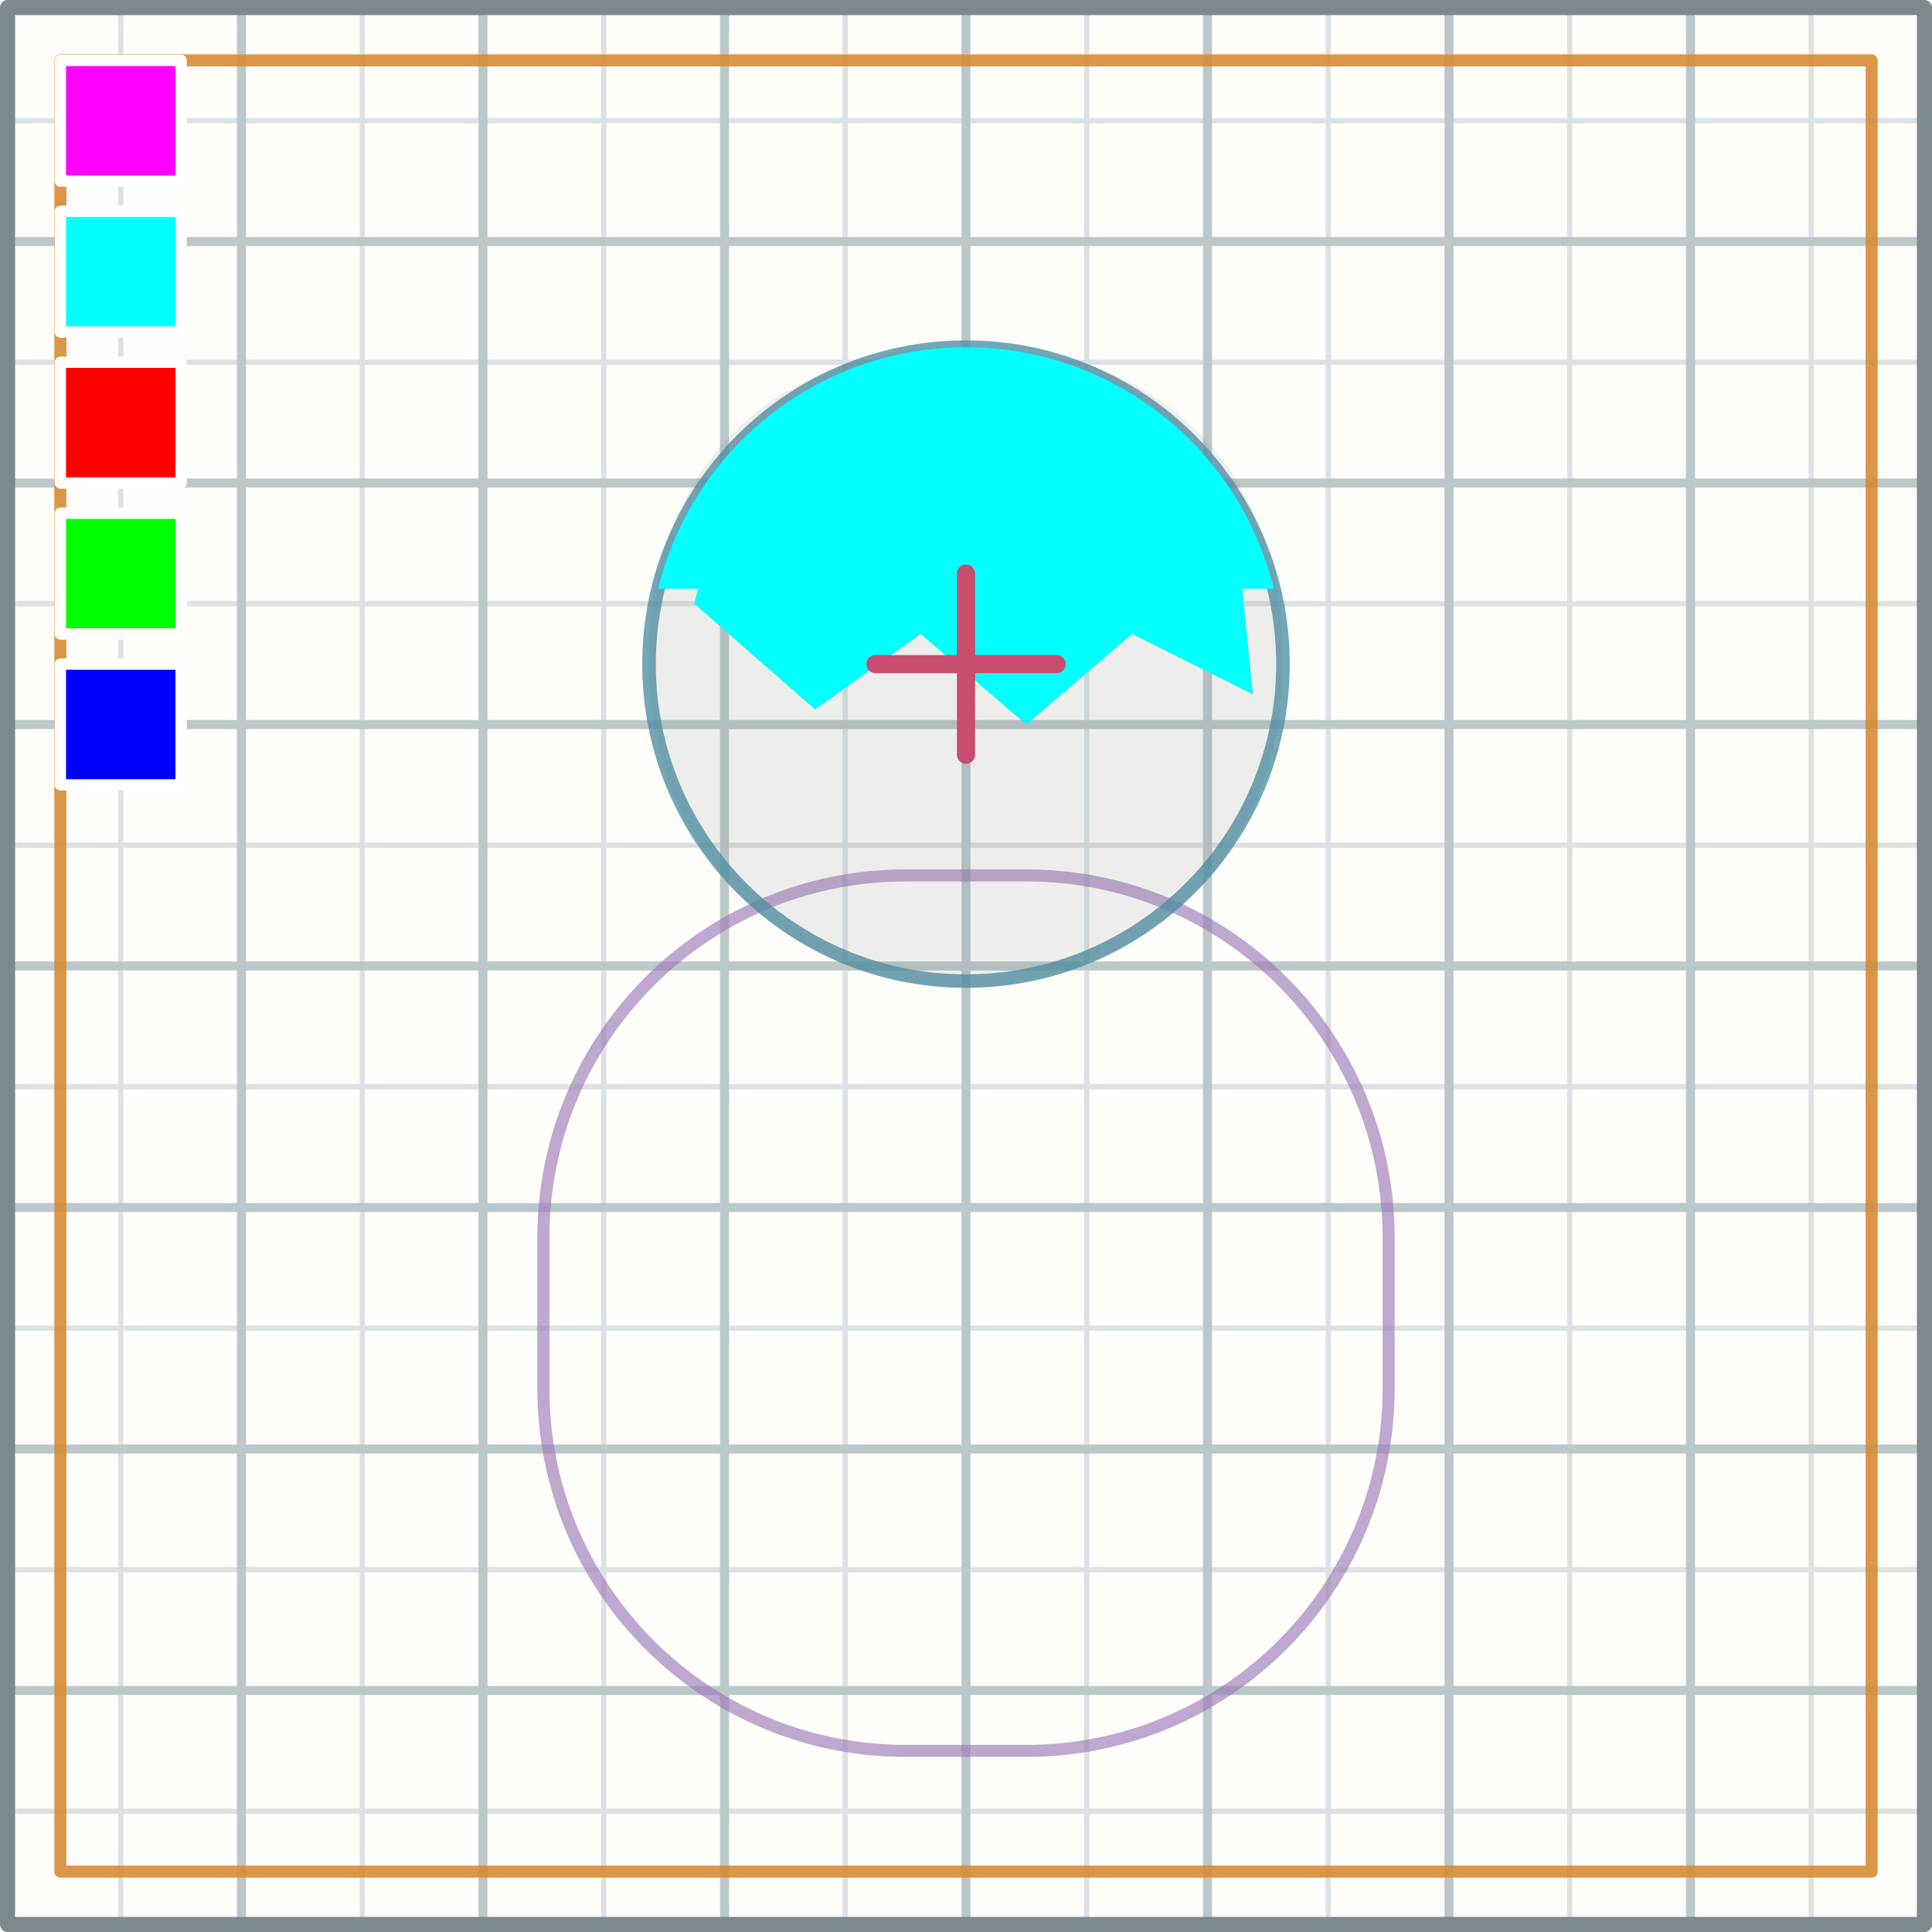
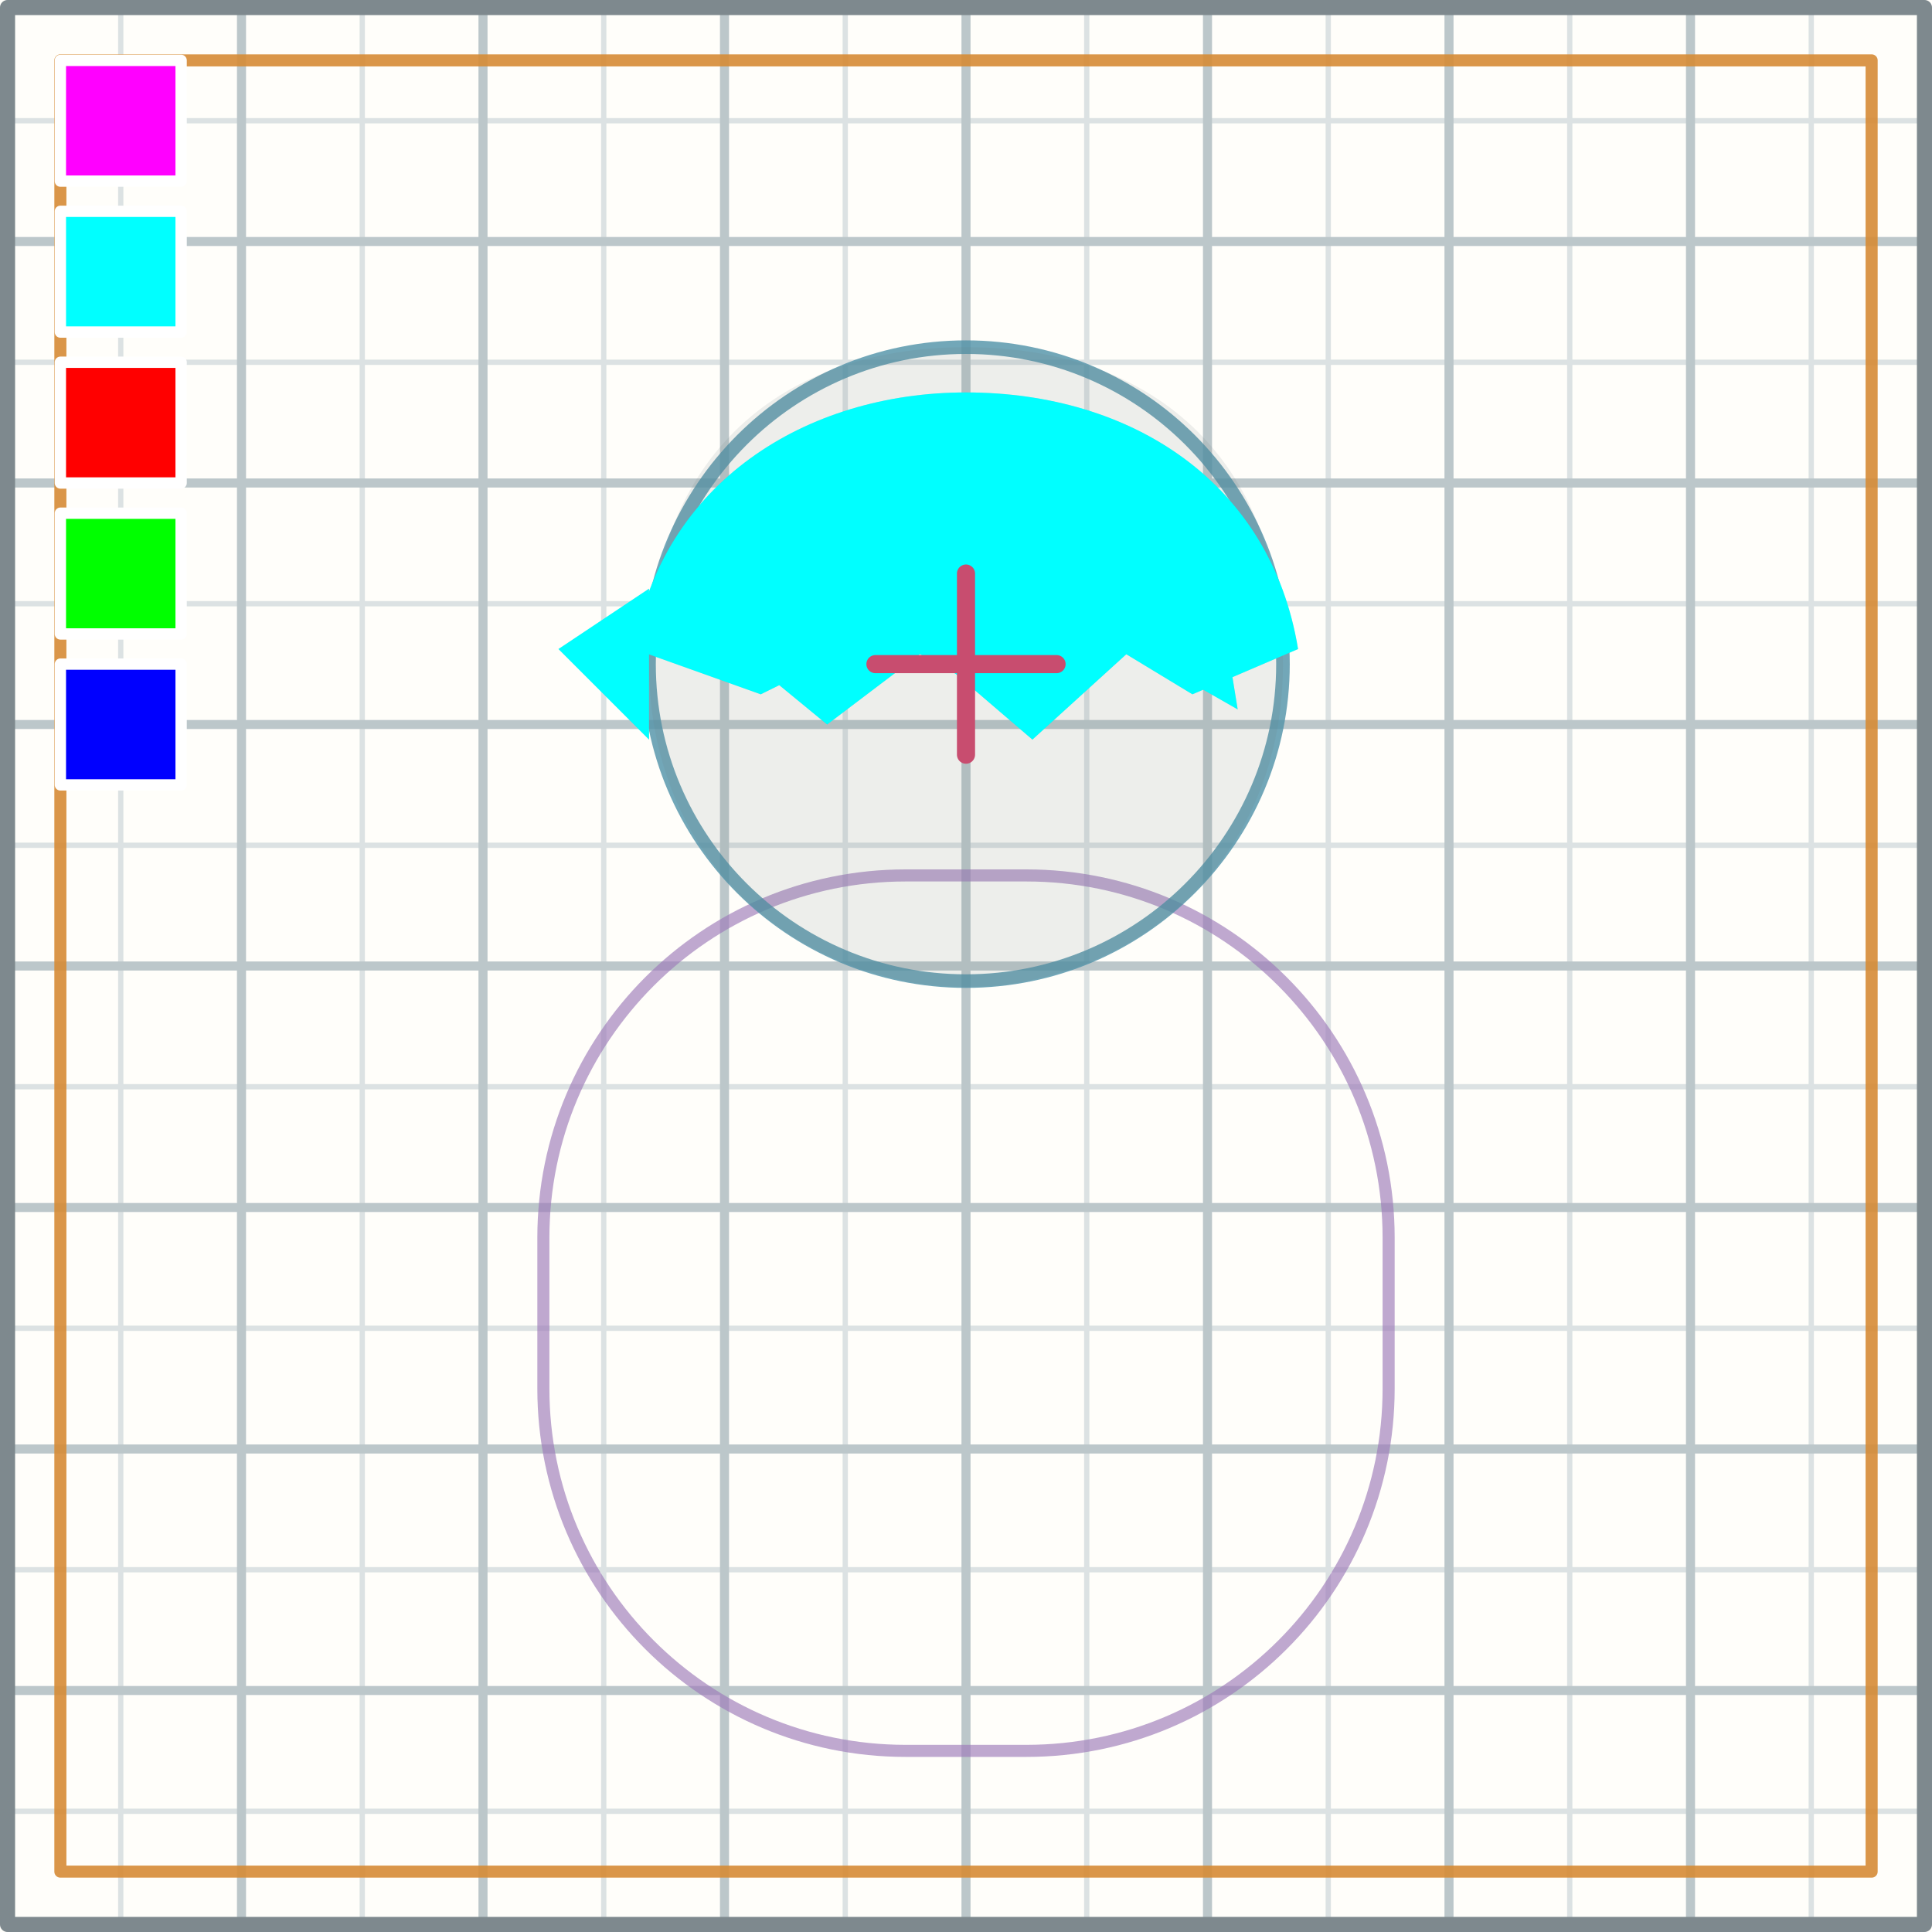
<svg xmlns="http://www.w3.org/2000/svg" viewBox="0 0 128 128" width="128" height="128">
  <path id="reference/canvas-background" d="M 0 0 H 128 V 128 H 0 Z" fill="#FFFEFA" fill-rule="nonzero" />
  <g id="guide/grid-minor">
    <path id="guide/grid-minor/path" d="M 8 0 V 128 M 0 8 H 128 M 16 0 V 128 M 0 16 H 128 M 24 0 V 128 M 0 24 H 128 M 32 0 V 128 M 0 32 H 128 M 40 0 V 128 M 0 40 H 128 M 48 0 V 128 M 0 48 H 128 M 56 0 V 128 M 0 56 H 128 M 64 0 V 128 M 0 64 H 128 M 72 0 V 128 M 0 72 H 128 M 80 0 V 128 M 0 80 H 128 M 88 0 V 128 M 0 88 H 128 M 96 0 V 128 M 0 96 H 128 M 104 0 V 128 M 0 104 H 128 M 112 0 V 128 M 0 112 H 128 M 120 0 V 128 M 0 120 H 128" fill="none" stroke="#DCE2E3" stroke-width="0.35" stroke-linecap="round" stroke-linejoin="round" />
  </g>
  <g id="guide/grid-major">
    <path id="guide/grid-major/path" d="M 16 0 V 128 M 0 16 H 128 M 32 0 V 128 M 0 32 H 128 M 48 0 V 128 M 0 48 H 128 M 64 0 V 128 M 0 64 H 128 M 80 0 V 128 M 0 80 H 128 M 96 0 V 128 M 0 96 H 128 M 112 0 V 128 M 0 112 H 128" fill="none" stroke="#BCC7CA" stroke-width="0.6" stroke-linecap="round" stroke-linejoin="round" />
  </g>
  <g id="guide/canvas">
    <path id="guide/canvas/border" d="M 0.5 0.5 H 127.5 V 127.5 H 0.5 Z" fill="none" stroke="#7E898E" stroke-width="1" stroke-linecap="round" stroke-linejoin="round" />
    <path id="guide/canvas/outline-safe-area" d="M 4 4 H 124 V 124 H 4 Z" fill="none" stroke="#D68B35" stroke-width="0.8" stroke-linecap="round" stroke-linejoin="round" opacity="0.9" />
  </g>
  <g id="guide/body-capsule">
    <path id="guide/body-capsule/shape-001" d="M60 58h8a24 24 0 0 1 24 24v10a24 24 0 0 1-24 24h-8a24 24 0 0 1-24-24v-10a24 24 0 0 1 24-24Z" fill="none" stroke="#9C7AB8" stroke-width="0.8" stroke-linecap="round" stroke-linejoin="round" opacity="0.65" />
  </g>
  <g id="guide/head-radius">
    <path id="guide/head-radius/path" d="M 43 44 a 21 21 0 1 0 42 0 a 21 21 0 1 0 -42 0 Z" fill="none" stroke="#4F91A8" stroke-width="0.9" stroke-linecap="round" stroke-linejoin="round" opacity="0.8" />
  </g>
  <g id="reference/context-head-round" opacity="0.12" transform="translate(64 44)">
    <path id="reference/context-head-round/shape-001" d="M0-21C13-21 21-13 21 0 21 11 14 19 4 21 2 21.5-2 21.5-4 21-14 19-21 11-21 0-21-13-13-21 0-21Z" fill="#66747A" fill-rule="nonzero" />
    <path id="reference/context-head-round/shape-002" d="M-10.6 0C-10.6 1.436-9.436 2.6-8 2.6-6.564 2.6-5.4 1.436-5.4 0-5.4-1.436-6.564-2.6-8-2.6-9.436-2.6-10.6-1.436-10.6 0Z" fill="#66747A" fill-rule="nonzero" />
    <path id="reference/context-head-round/shape-003" d="M5.4 0C5.4 0.929 5.896 1.787 6.7 2.252 7.504 2.716 8.496 2.716 9.3 2.252 10.104 1.787 10.6 0.929 10.6 0 10.6-0.929 10.104-1.787 9.3-2.252 8.496-2.716 7.504-2.716 6.7-2.252 5.896-1.787 5.4-0.929 5.4 0Z" fill="#66747A" fill-rule="nonzero" />
  </g>
  <g id="reference/hair-pixie" opacity="0.22" transform="translate(64 44)">
-     <path id="reference/hair-pixie/shape-001" d="M -20.396 -5 A 21 21 0 0 1 20.396 -5 Z" fill="#66747A" fill-rule="nonzero" />
-     <path id="reference/hair-pixie/shape-002" d="M -18 -4 L -10 3 L -3 -2 L 4 4 L 11 -2 L 19 2 L 18 -8 L -17 -8 Z" fill="#66747A" fill-rule="nonzero" />
+     <path id="reference/hair-pixie/shape-001" d="M-22-1C-20.2-12-10.6-18 0-18 11-18 20.2-12 22-1L15 2 8.4-2 1.8 2-5.5-2-13.6 2Z" fill="#66747A" fill-rule="nonzero" />
+     <path id="reference/hair-pixie/shape-002" d="M-16.5-2L-9.2 4-2.6-1 4.4 5 11-1 18 3 16.7-5-15.8-5Z" fill="#66747A" fill-rule="nonzero" />
+     <path id="reference/hair-pixie/shape-003" d="M-21-5L-27-1-21 5Z" fill="#66747A" fill-rule="nonzero" />
  </g>
  <g id="art" transform="translate(64 44)">
-     <path id="art/shape-001" d="M -20.396 -5 A 21 21 0 0 1 20.396 -5 Z" fill="#00FFFF" fill-rule="nonzero" />
-     <path id="art/shape-002" d="M -18 -4 L -10 3 L -3 -2 L 4 4 L 11 -2 L 19 2 L 18 -8 L -17 -8 Z" fill="#00FFFF" fill-rule="nonzero" />
+     <path id="art/shape-001" d="M-22-1C-20.2-12-10.6-18 0-18 11-18 20.2-12 22-1L15 2 8.4-2 1.8 2-5.5-2-13.6 2Z" fill="#00FFFF" fill-rule="nonzero" />
+     <path id="art/shape-002" d="M-16.5-2L-9.2 4-2.6-1 4.4 5 11-1 18 3 16.7-5-15.8-5Z" fill="#00FFFF" fill-rule="nonzero" />
+     <path id="art/shape-003" d="M-21-5L-27-1-21 5Z" fill="#00FFFF" fill-rule="nonzero" />
  </g>
  <g id="swatches">
    <path id="swatches/skin" d="M 4 4 H 12 V 12 H 4 Z" fill="#FF00FF" fill-rule="nonzero" stroke="#FFFFFF" stroke-width="0.75" stroke-linecap="round" stroke-linejoin="round" />
    <path id="swatches/hair" d="M 4 14 H 12 V 22 H 4 Z" fill="#00FFFF" fill-rule="nonzero" stroke="#FFFFFF" stroke-width="0.75" stroke-linecap="round" stroke-linejoin="round" />
    <path id="swatches/outfitPrimary" d="M 4 24 H 12 V 32 H 4 Z" fill="#FF0000" fill-rule="nonzero" stroke="#FFFFFF" stroke-width="0.75" stroke-linecap="round" stroke-linejoin="round" />
    <path id="swatches/outfitSecondary" d="M 4 34 H 12 V 42 H 4 Z" fill="#00FF00" fill-rule="nonzero" stroke="#FFFFFF" stroke-width="0.75" stroke-linecap="round" stroke-linejoin="round" />
    <path id="swatches/accent" d="M 4 44 H 12 V 52 H 4 Z" fill="#0000FF" fill-rule="nonzero" stroke="#FFFFFF" stroke-width="0.75" stroke-linecap="round" stroke-linejoin="round" />
  </g>
  <g id="anchors">
    <path id="anchors/headCenter" d="M 58 44 H 70 M 64 38 V 50" fill="none" stroke="#C84D6F" stroke-width="1.2" stroke-linecap="round" stroke-linejoin="round" />
  </g>
</svg>
